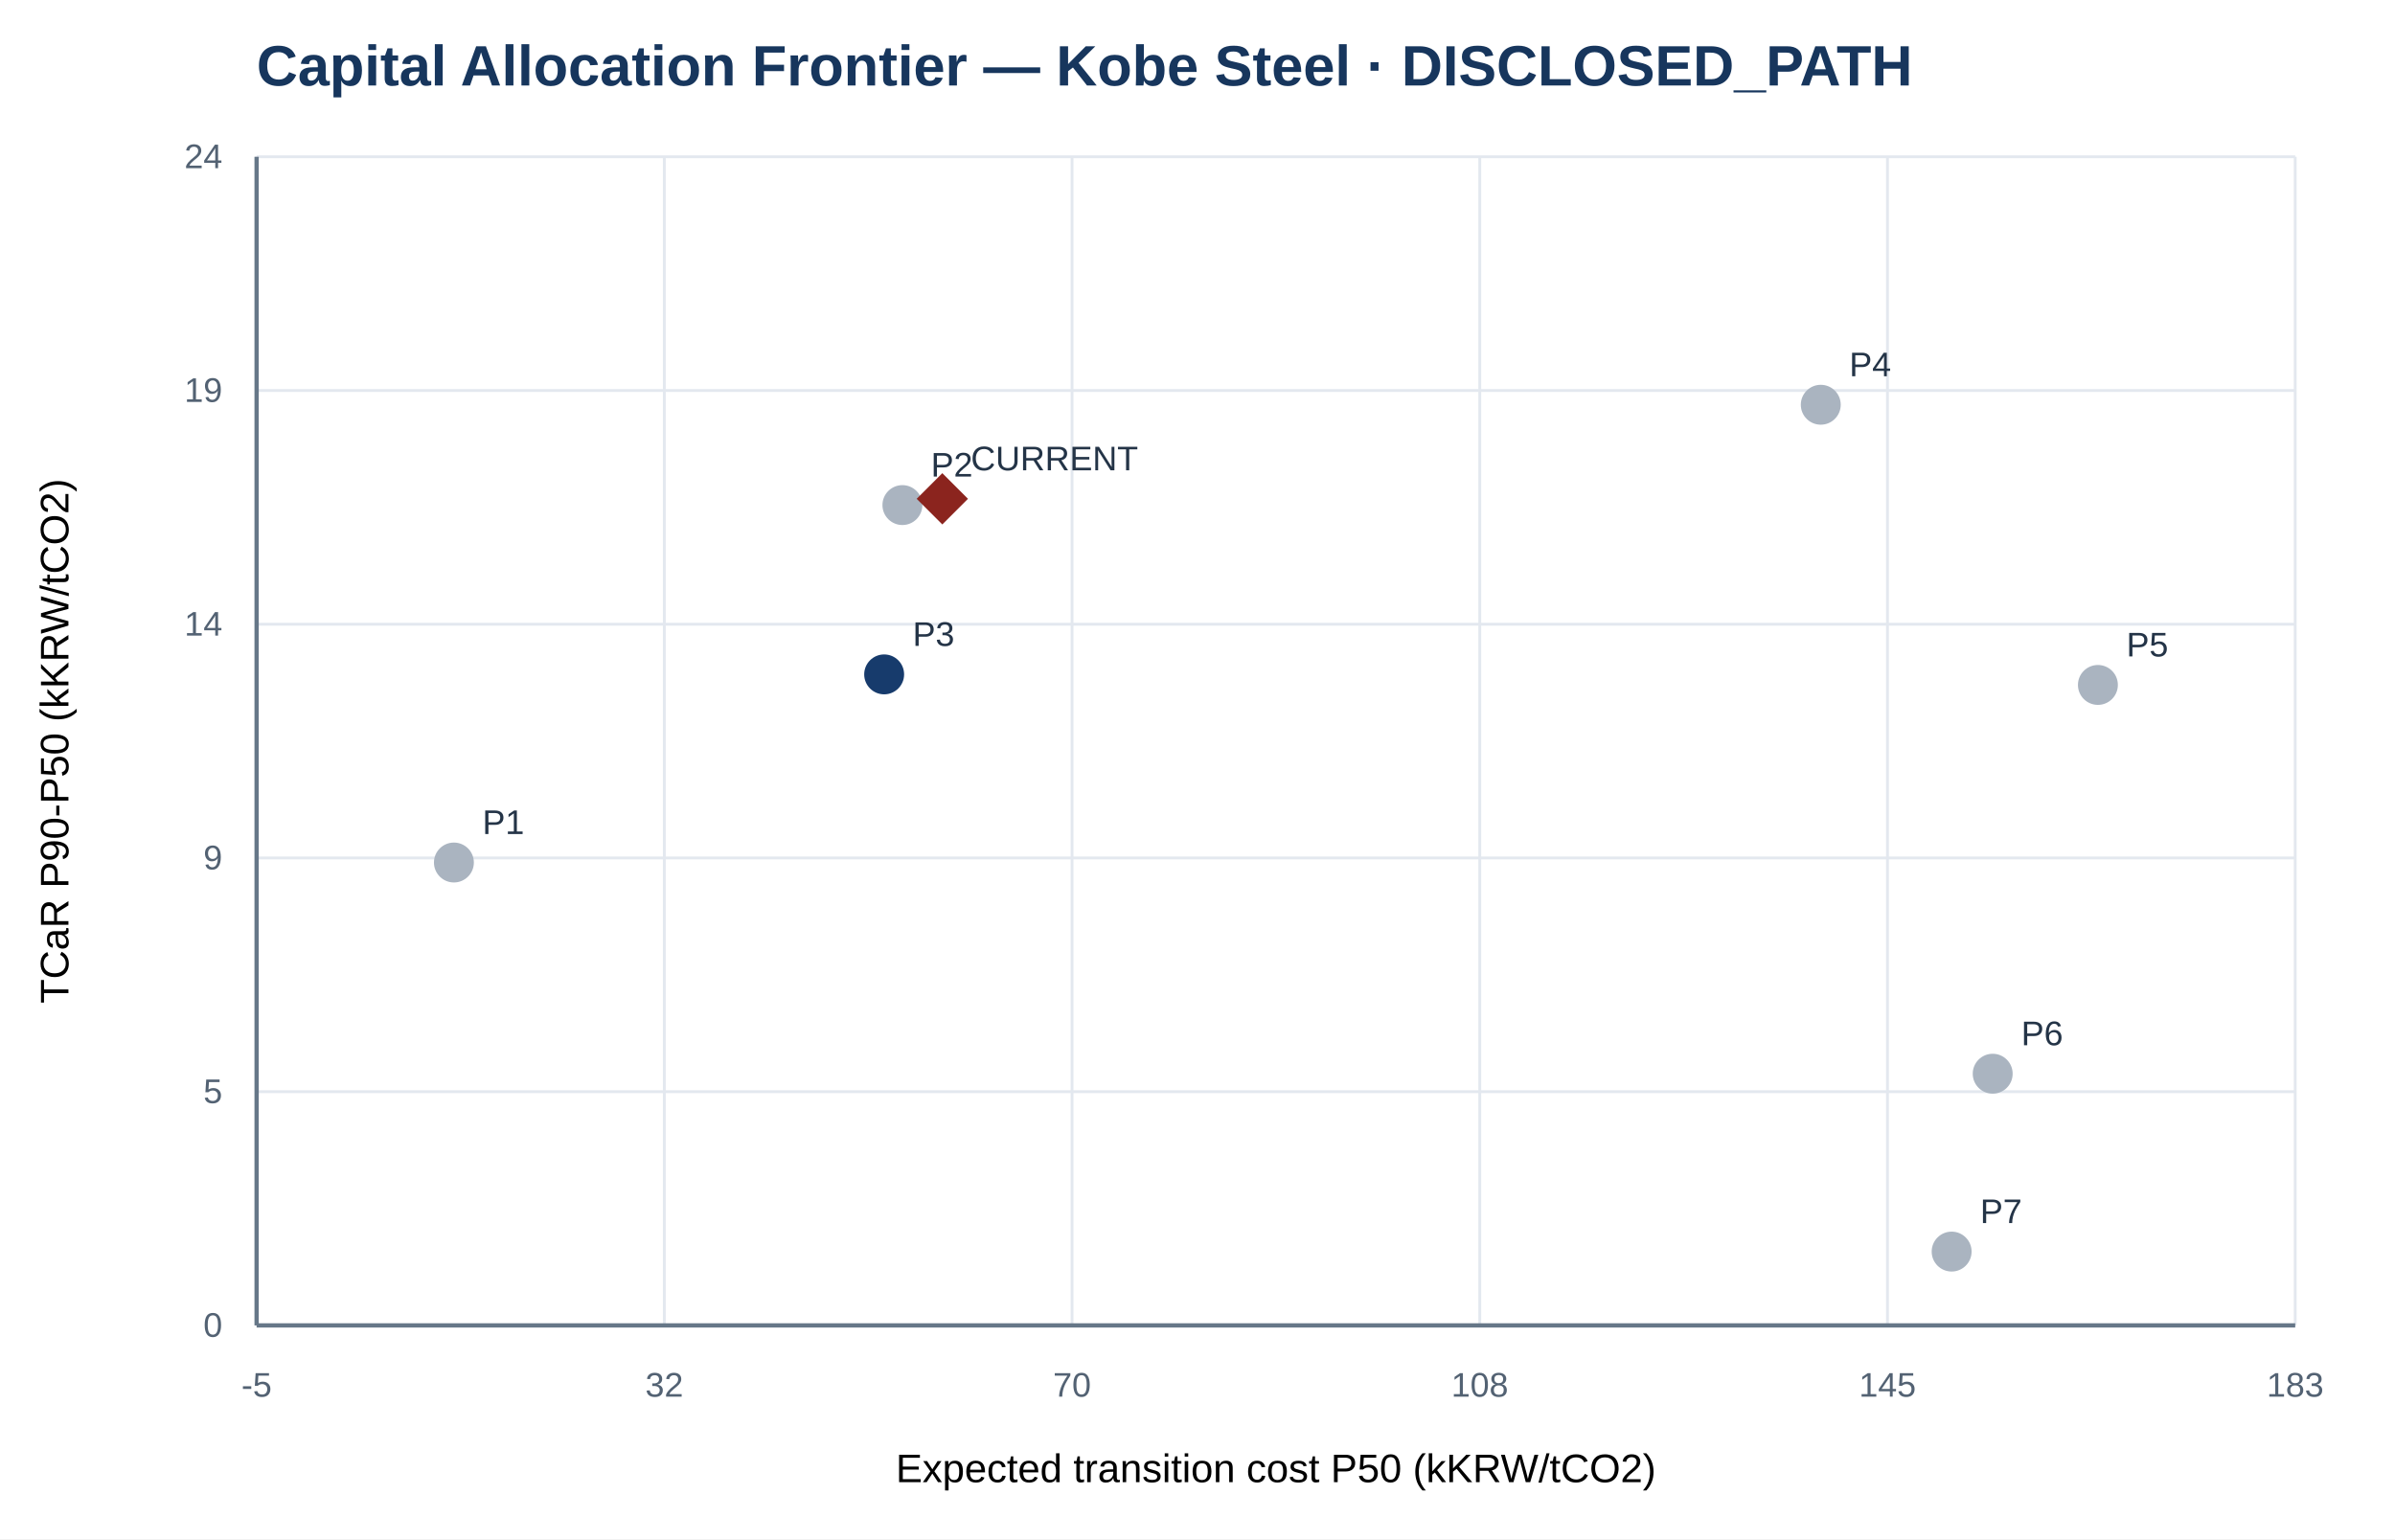
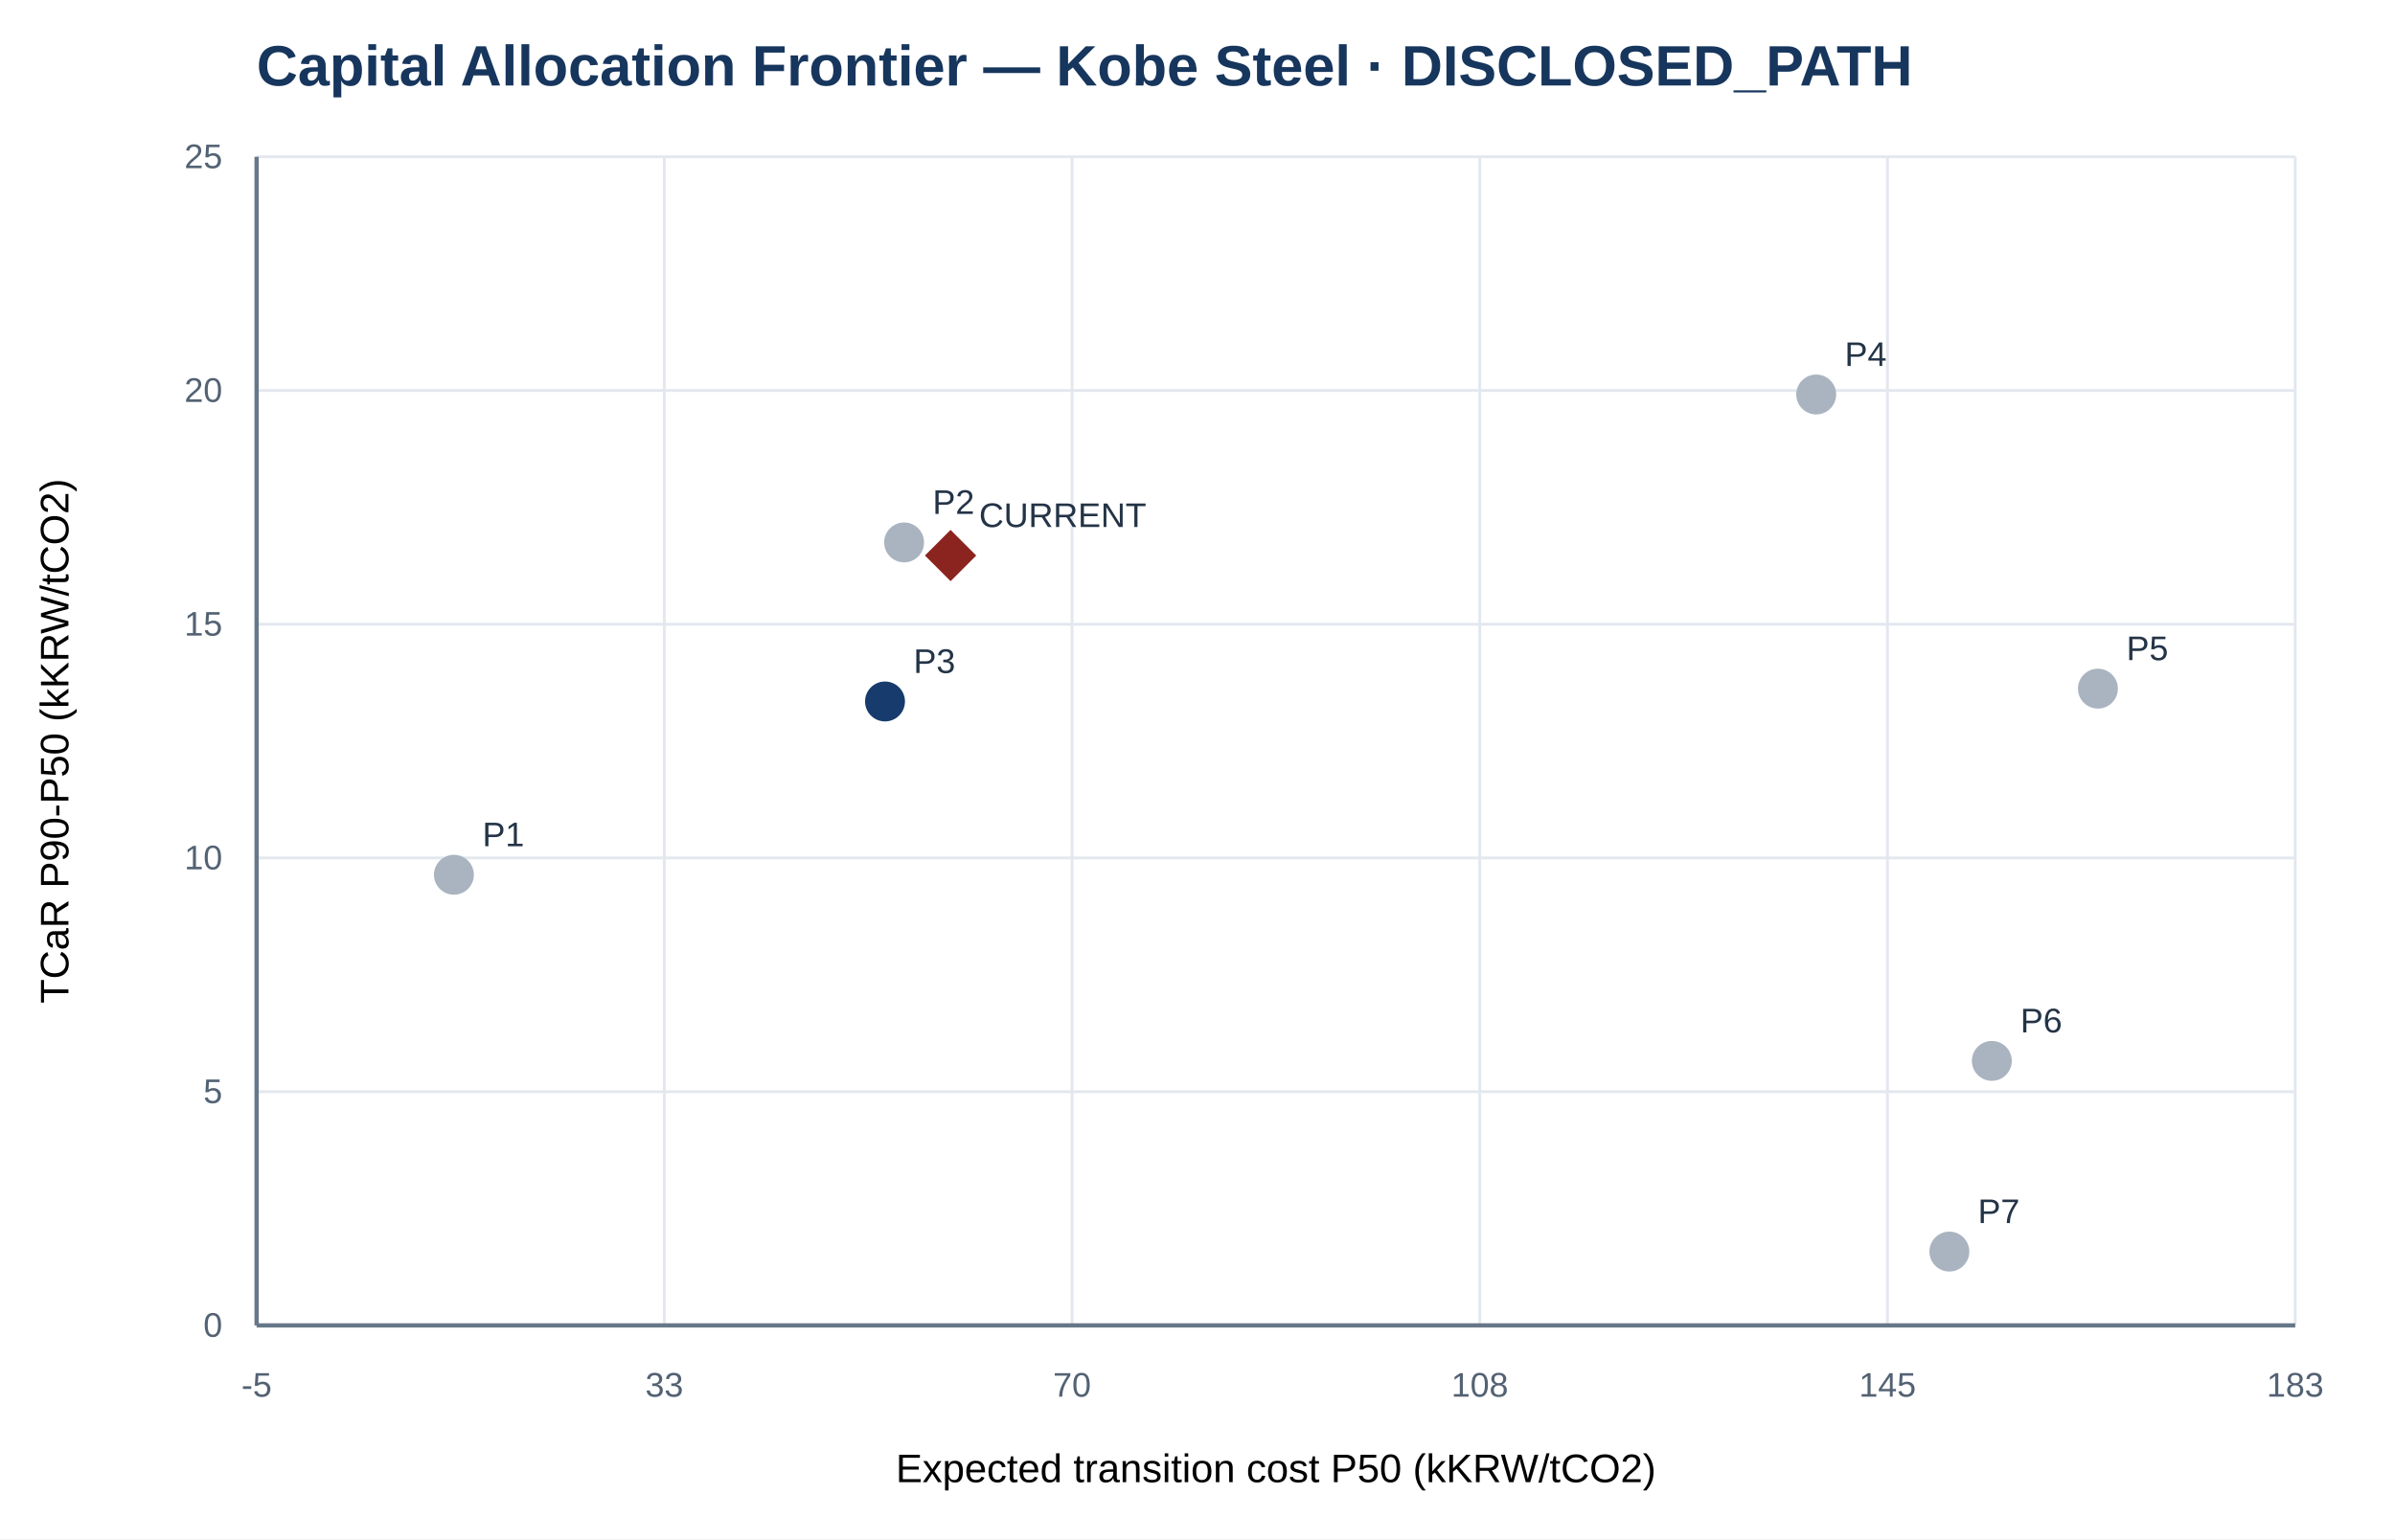
<svg xmlns="http://www.w3.org/2000/svg" width="840" height="540" viewBox="0 0 840 540">
  <rect x="0" y="0" width="840" height="540" fill="#ffffff" />
  <text x="90" y="30" font-family="Arial" font-size="20" font-weight="700" fill="#17365d">Capital Allocation Frontier — Kobe Steel · DISCLOSED_PATH</text>
  <line x1="90.0" y1="55" x2="90.0" y2="465" stroke="#e3e8ef" />
  <text x="90.0" y="490" text-anchor="middle" font-family="Arial" font-size="12" fill="#536273">-5</text>
  <line x1="90" y1="465.0" x2="805" y2="465.0" stroke="#e3e8ef" />
  <text x="78" y="469.0" text-anchor="end" font-family="Arial" font-size="12" fill="#536273">0</text>
  <line x1="233.0" y1="55" x2="233.0" y2="465" stroke="#e3e8ef" />
-   <text x="233.0" y="490" text-anchor="middle" font-family="Arial" font-size="12" fill="#536273">32</text>
+   <text x="233.0" y="490" text-anchor="middle" font-family="Arial" font-size="12" fill="#536273">33</text>
  <line x1="90" y1="383.0" x2="805" y2="383.0" stroke="#e3e8ef" />
  <text x="78" y="387.0" text-anchor="end" font-family="Arial" font-size="12" fill="#536273">5</text>
  <line x1="376.0" y1="55" x2="376.0" y2="465" stroke="#e3e8ef" />
  <text x="376.0" y="490" text-anchor="middle" font-family="Arial" font-size="12" fill="#536273">70</text>
  <line x1="90" y1="301.0" x2="805" y2="301.0" stroke="#e3e8ef" />
-   <text x="78" y="305.0" text-anchor="end" font-family="Arial" font-size="12" fill="#536273">9</text>
+   <text x="78" y="305.0" text-anchor="end" font-family="Arial" font-size="12" fill="#536273">10</text>
  <line x1="519.0" y1="55" x2="519.0" y2="465" stroke="#e3e8ef" />
  <text x="519.0" y="490" text-anchor="middle" font-family="Arial" font-size="12" fill="#536273">108</text>
  <line x1="90" y1="219.0" x2="805" y2="219.0" stroke="#e3e8ef" />
-   <text x="78" y="223.0" text-anchor="end" font-family="Arial" font-size="12" fill="#536273">14</text>
+   <text x="78" y="223.0" text-anchor="end" font-family="Arial" font-size="12" fill="#536273">15</text>
  <line x1="662.0" y1="55" x2="662.0" y2="465" stroke="#e3e8ef" />
  <text x="662.0" y="490" text-anchor="middle" font-family="Arial" font-size="12" fill="#536273">145</text>
  <line x1="90" y1="137.0" x2="805" y2="137.0" stroke="#e3e8ef" />
-   <text x="78" y="141.0" text-anchor="end" font-family="Arial" font-size="12" fill="#536273">19</text>
+   <text x="78" y="141.0" text-anchor="end" font-family="Arial" font-size="12" fill="#536273">20</text>
  <line x1="805.0" y1="55" x2="805.0" y2="465" stroke="#e3e8ef" />
  <text x="805.0" y="490" text-anchor="middle" font-family="Arial" font-size="12" fill="#536273">183</text>
  <line x1="90" y1="55.0" x2="805" y2="55.0" stroke="#e3e8ef" />
-   <text x="78" y="59.0" text-anchor="end" font-family="Arial" font-size="12" fill="#536273">24</text>
-   <polyline points="310.1,236.6" fill="none" stroke="#173b6c" stroke-width="4" />
-   <circle cx="159.2" cy="302.6" r="7" fill="#aab4c0" />
-   <text x="169.2" y="292.6" font-family="Arial" font-size="12" fill="#243447">P1</text>
-   <circle cx="316.5" cy="177.2" r="7" fill="#aab4c0" />
-   <text x="326.5" y="167.2" font-family="Arial" font-size="12" fill="#243447">P2</text>
-   <circle cx="310.1" cy="236.6" r="7" fill="#173b6c" />
-   <text x="320.1" y="226.6" font-family="Arial" font-size="12" fill="#243447">P3</text>
-   <circle cx="638.6" cy="142.0" r="7" fill="#aab4c0" />
-   <text x="648.6" y="132.0" font-family="Arial" font-size="12" fill="#243447">P4</text>
-   <circle cx="735.8" cy="240.3" r="7" fill="#aab4c0" />
-   <text x="745.8" y="230.3" font-family="Arial" font-size="12" fill="#243447">P5</text>
-   <circle cx="698.9" cy="376.7" r="7" fill="#aab4c0" />
-   <text x="708.9" y="366.7" font-family="Arial" font-size="12" fill="#243447">P6</text>
-   <circle cx="684.5" cy="439.1" r="7" fill="#aab4c0" />
-   <text x="694.5" y="429.1" font-family="Arial" font-size="12" fill="#243447">P7</text>
-   <polygon points="330.5,166.0 339.5,175.0 330.5,184.0 321.5,175.0" fill="#8b241e" />
-   <text x="340.5" y="165.0" font-family="Arial" font-size="12" fill="#243447">CURRENT</text>
+   <text x="78" y="59.0" text-anchor="end" font-family="Arial" font-size="12" fill="#536273">25</text>
+   <polyline points="310.4,246.1" fill="none" stroke="#173b6c" stroke-width="4" />
+   <circle cx="159.2" cy="306.9" r="7" fill="#aab4c0" />
+   <text x="169.2" y="296.9" font-family="Arial" font-size="12" fill="#243447">P1</text>
+   <circle cx="317.1" cy="190.3" r="7" fill="#aab4c0" />
+   <text x="327.1" y="180.3" font-family="Arial" font-size="12" fill="#243447">P2</text>
+   <circle cx="310.4" cy="246.1" r="7" fill="#173b6c" />
+   <text x="320.4" y="236.1" font-family="Arial" font-size="12" fill="#243447">P3</text>
+   <circle cx="637.0" cy="138.4" r="7" fill="#aab4c0" />
+   <text x="647.0" y="128.4" font-family="Arial" font-size="12" fill="#243447">P4</text>
+   <circle cx="735.8" cy="241.6" r="7" fill="#aab4c0" />
+   <text x="745.8" y="231.6" font-family="Arial" font-size="12" fill="#243447">P5</text>
+   <circle cx="698.6" cy="372.2" r="7" fill="#aab4c0" />
+   <text x="708.6" y="362.2" font-family="Arial" font-size="12" fill="#243447">P6</text>
+   <circle cx="683.7" cy="439.1" r="7" fill="#aab4c0" />
+   <text x="693.7" y="429.1" font-family="Arial" font-size="12" fill="#243447">P7</text>
+   <polygon points="333.4,185.9 342.4,194.9 333.4,203.9 324.4,194.9" fill="#8b241e" />
+   <text x="343.4" y="184.9" font-family="Arial" font-size="12" fill="#243447">CURRENT</text>
  <line x1="90" y1="465" x2="805" y2="465" stroke="#667788" stroke-width="1.5" />
  <line x1="90" y1="55" x2="90" y2="465" stroke="#667788" stroke-width="1.5" />
  <text x="447.5" y="520" text-anchor="middle" font-family="Arial" font-size="14">Expected transition cost P50 (kKRW/tCO2)</text>
  <text x="24" y="260.0" transform="rotate(-90 24 260.0)" text-anchor="middle" font-family="Arial" font-size="14">TCaR P90-P50 (kKRW/tCO2)</text>
</svg>
